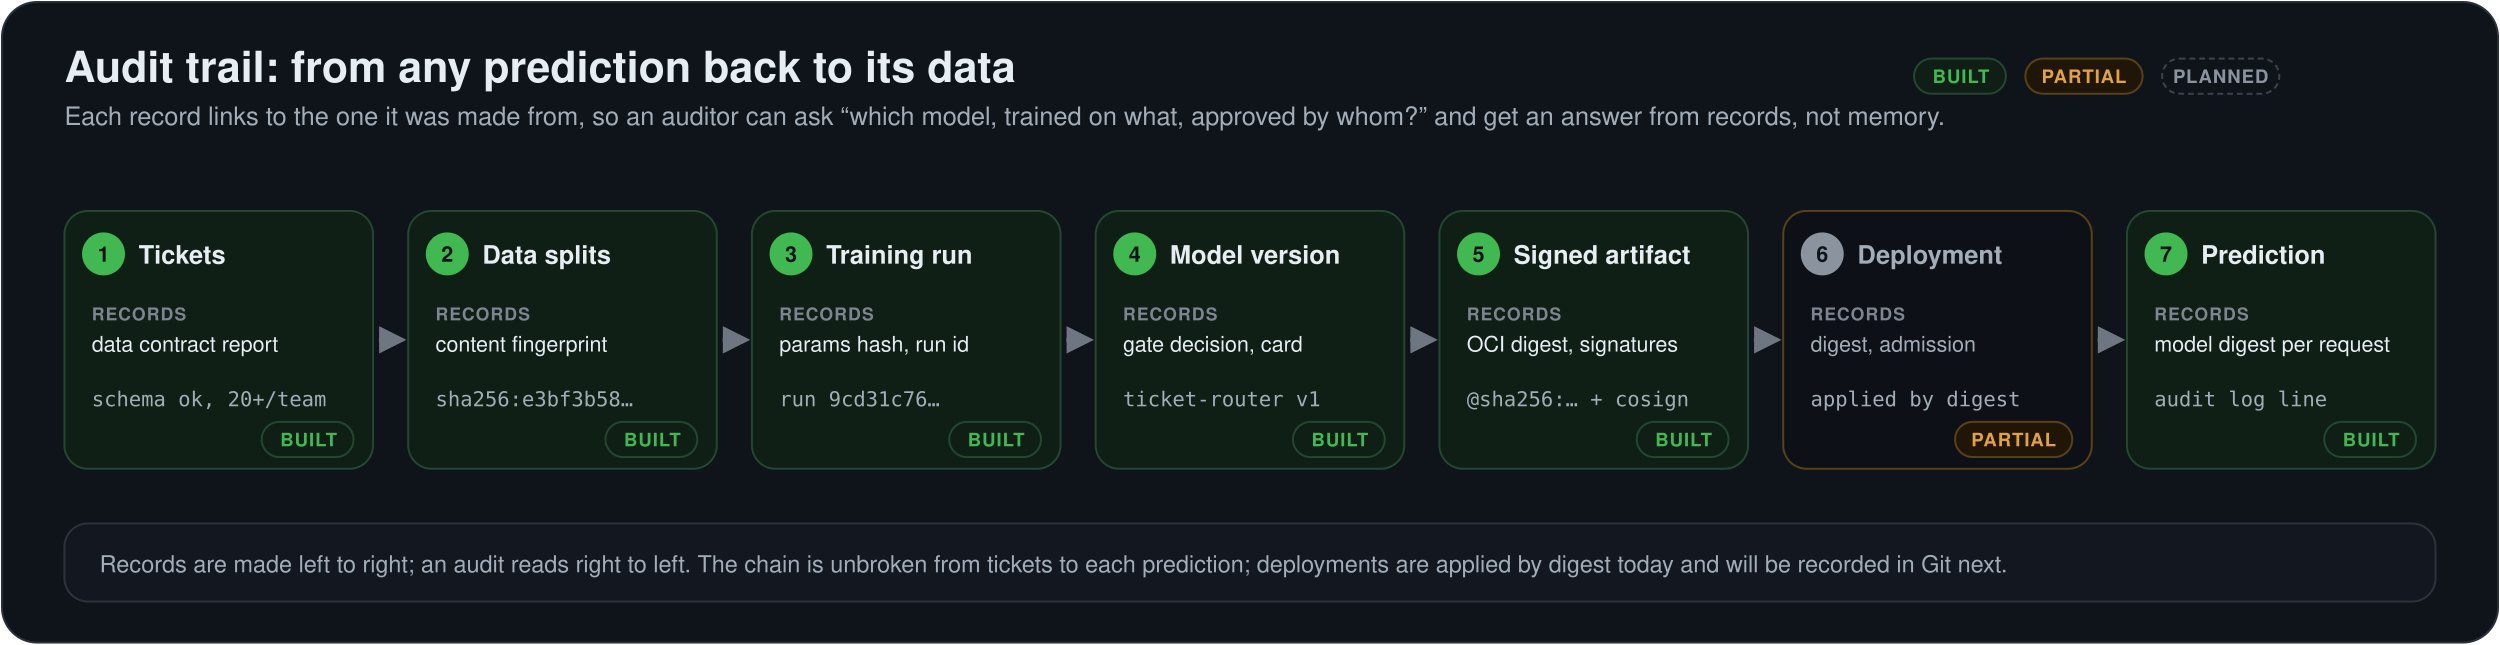
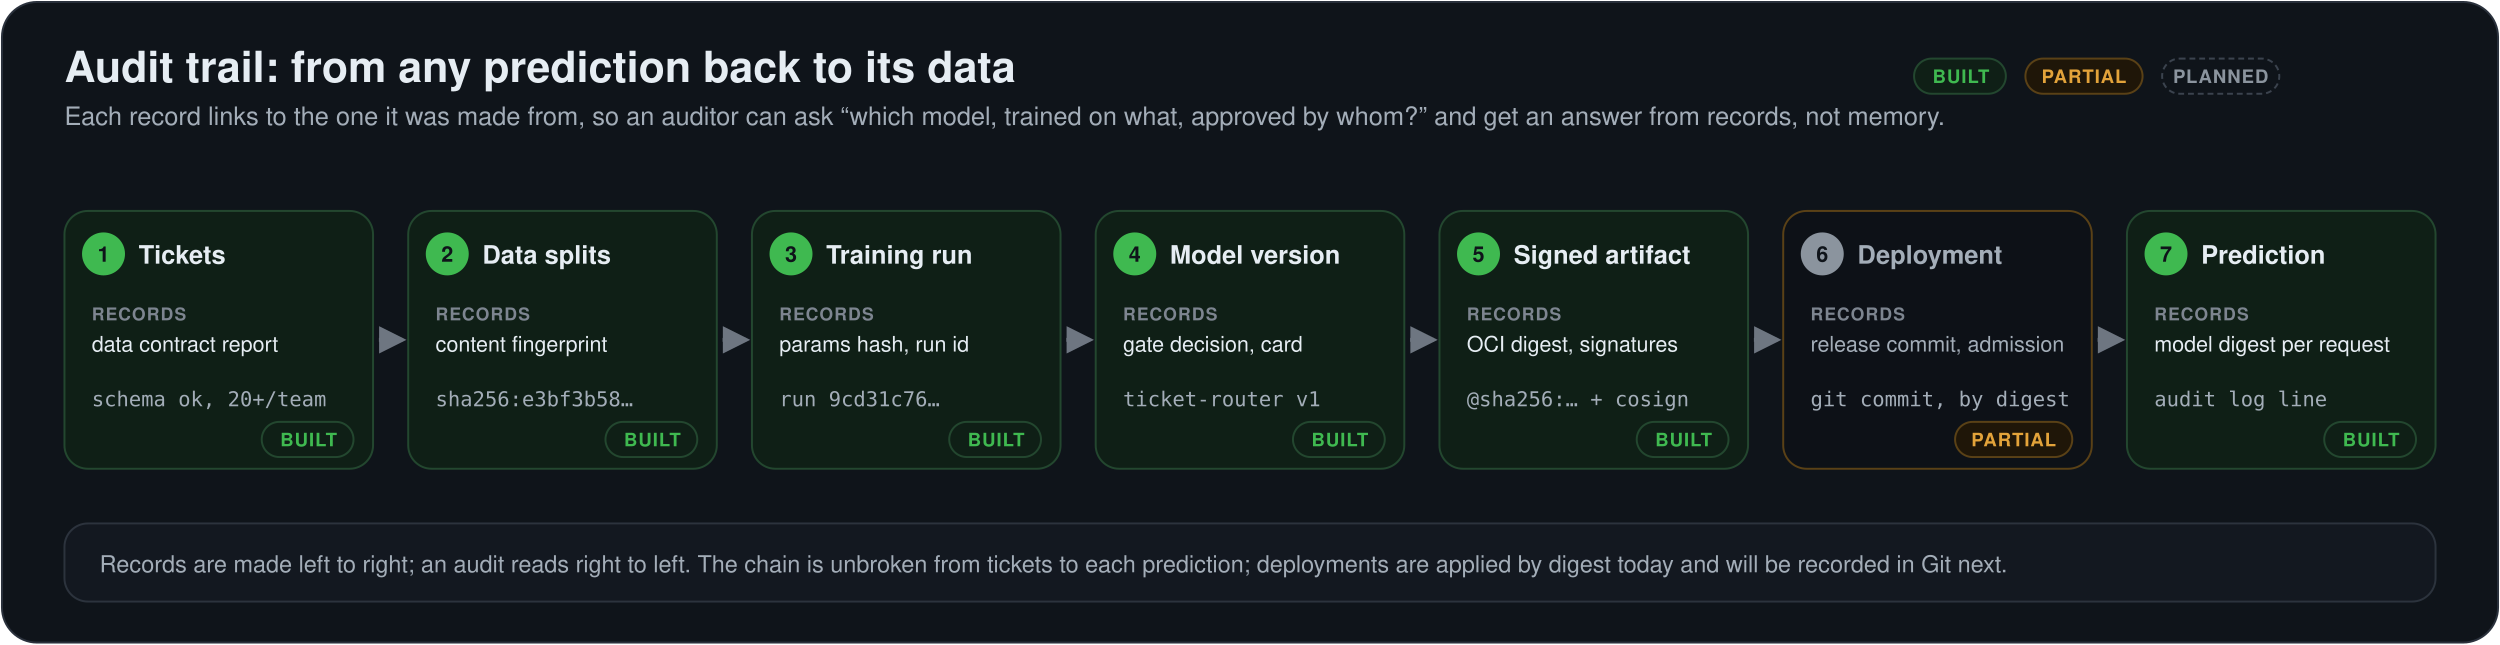
<svg xmlns="http://www.w3.org/2000/svg" width="1280" height="330" viewBox="0 0 1280 330" role="img" aria-labelledby="title desc" font-family="-apple-system, BlinkMacSystemFont, 'Segoe UI', Helvetica, Arial, sans-serif">
  <defs>
    <marker id="arrow" viewBox="0 0 10 10" refX="8.5" refY="5" markerWidth="7" markerHeight="7" orient="auto-start-reverse">
      <path d="M0 0 L10 5 L0 10 z" fill="#6e7681" />
    </marker>
  </defs>
  <rect x="1" y="1" width="1278" height="328" rx="18" fill="#0f141a" stroke="#2a313c" />
  <text x="33" y="42" font-size="22" font-weight="700" fill="#e6edf3" text-anchor="start">Audit trail: from any prediction back to its data</text>
  <text x="33" y="64" font-size="13" font-weight="400" fill="#a3adb8" text-anchor="start">Each record links to the one it was made from, so an auditor can ask “which model, trained on what, approved by whom?” and get an answer from records, not memory.</text>
  <rect x="980" y="30" width="47" height="18" rx="9" fill="#0f1f16" stroke="#23472f" />
  <text x="1004" y="42.5" font-size="9.5" font-weight="700" fill="#3fb950" text-anchor="middle" letter-spacing="0.5">BUILT</text>
  <rect x="1037" y="30" width="60" height="18" rx="9" fill="#1f1608" stroke="#5a4116" />
  <text x="1067" y="42.5" font-size="9.5" font-weight="700" fill="#e3a33a" text-anchor="middle" letter-spacing="0.5">PARTIAL</text>
  <rect x="1107" y="30" width="60" height="18" rx="9" fill="#0f141a" stroke="#3b434e" stroke-dasharray="3 2" />
  <text x="1137" y="42.5" font-size="9.5" font-weight="700" fill="#8b949e" text-anchor="middle" letter-spacing="0.5">PLANNED</text>
  <rect x="33.0" y="108" width="158.0" height="132" rx="12" fill="#0f1f16" stroke="#23472f" />
  <circle cx="53.0" cy="130" r="11" fill="#3fb950" />
  <text x="53" y="134" font-size="11" font-weight="700" fill="#0f141a" text-anchor="middle">1</text>
  <text x="71" y="135" font-size="13" font-weight="700" fill="#e6edf3" text-anchor="start">Tickets</text>
  <text x="47" y="164" font-size="9" font-weight="700" fill="#7d8590" text-anchor="start" letter-spacing="0.6">RECORDS</text>
  <text x="47" y="180" font-size="11" font-weight="500" fill="#e6edf3" text-anchor="start">data contract report</text>
  <text x="47" y="208" font-size="10.5" font-family="SFMono-Regular, Menlo, Consolas, monospace" fill="#a3adb8">schema ok, 20+/team</text>
  <rect x="134" y="216" width="47" height="18" rx="9" fill="#0f1f16" stroke="#23472f" />
  <text x="158" y="228.5" font-size="9.5" font-weight="700" fill="#3fb950" text-anchor="middle" letter-spacing="0.5">BUILT</text>
  <rect x="209.0" y="108" width="158.0" height="132" rx="12" fill="#0f1f16" stroke="#23472f" />
  <circle cx="229.0" cy="130" r="11" fill="#3fb950" />
  <text x="229" y="134" font-size="11" font-weight="700" fill="#0f141a" text-anchor="middle">2</text>
  <text x="247" y="135" font-size="13" font-weight="700" fill="#e6edf3" text-anchor="start">Data splits</text>
  <text x="223" y="164" font-size="9" font-weight="700" fill="#7d8590" text-anchor="start" letter-spacing="0.6">RECORDS</text>
  <text x="223" y="180" font-size="11" font-weight="500" fill="#e6edf3" text-anchor="start">content fingerprint</text>
  <text x="223" y="208" font-size="10.5" font-family="SFMono-Regular, Menlo, Consolas, monospace" fill="#a3adb8">sha256:e3bf3b58…</text>
  <rect x="310" y="216" width="47" height="18" rx="9" fill="#0f1f16" stroke="#23472f" />
  <text x="334" y="228.5" font-size="9.5" font-weight="700" fill="#3fb950" text-anchor="middle" letter-spacing="0.5">BUILT</text>
  <line x1="194.0" y1="174" x2="206.0" y2="174" stroke="#6e7681" stroke-width="2" marker-end="url(#arrow)" />
  <rect x="385.0" y="108" width="158.0" height="132" rx="12" fill="#0f1f16" stroke="#23472f" />
  <circle cx="405.0" cy="130" r="11" fill="#3fb950" />
  <text x="405" y="134" font-size="11" font-weight="700" fill="#0f141a" text-anchor="middle">3</text>
  <text x="423" y="135" font-size="13" font-weight="700" fill="#e6edf3" text-anchor="start">Training run</text>
  <text x="399" y="164" font-size="9" font-weight="700" fill="#7d8590" text-anchor="start" letter-spacing="0.6">RECORDS</text>
  <text x="399" y="180" font-size="11" font-weight="500" fill="#e6edf3" text-anchor="start">params hash, run id</text>
  <text x="399" y="208" font-size="10.5" font-family="SFMono-Regular, Menlo, Consolas, monospace" fill="#a3adb8">run 9cd31c76…</text>
  <rect x="486" y="216" width="47" height="18" rx="9" fill="#0f1f16" stroke="#23472f" />
  <text x="510" y="228.5" font-size="9.5" font-weight="700" fill="#3fb950" text-anchor="middle" letter-spacing="0.5">BUILT</text>
  <line x1="370.0" y1="174" x2="382.0" y2="174" stroke="#6e7681" stroke-width="2" marker-end="url(#arrow)" />
  <rect x="561.0" y="108" width="158.0" height="132" rx="12" fill="#0f1f16" stroke="#23472f" />
  <circle cx="581.0" cy="130" r="11" fill="#3fb950" />
  <text x="581" y="134" font-size="11" font-weight="700" fill="#0f141a" text-anchor="middle">4</text>
  <text x="599" y="135" font-size="13" font-weight="700" fill="#e6edf3" text-anchor="start">Model version</text>
  <text x="575" y="164" font-size="9" font-weight="700" fill="#7d8590" text-anchor="start" letter-spacing="0.6">RECORDS</text>
  <text x="575" y="180" font-size="11" font-weight="500" fill="#e6edf3" text-anchor="start">gate decision, card</text>
  <text x="575" y="208" font-size="10.5" font-family="SFMono-Regular, Menlo, Consolas, monospace" fill="#a3adb8">ticket-router v1</text>
  <rect x="662" y="216" width="47" height="18" rx="9" fill="#0f1f16" stroke="#23472f" />
  <text x="686" y="228.5" font-size="9.5" font-weight="700" fill="#3fb950" text-anchor="middle" letter-spacing="0.5">BUILT</text>
  <line x1="546.0" y1="174" x2="558.0" y2="174" stroke="#6e7681" stroke-width="2" marker-end="url(#arrow)" />
  <rect x="737.0" y="108" width="158.0" height="132" rx="12" fill="#0f1f16" stroke="#23472f" />
  <circle cx="757.0" cy="130" r="11" fill="#3fb950" />
  <text x="757" y="134" font-size="11" font-weight="700" fill="#0f141a" text-anchor="middle">5</text>
  <text x="775" y="135" font-size="13" font-weight="700" fill="#e6edf3" text-anchor="start">Signed artifact</text>
  <text x="751" y="164" font-size="9" font-weight="700" fill="#7d8590" text-anchor="start" letter-spacing="0.6">RECORDS</text>
  <text x="751" y="180" font-size="11" font-weight="500" fill="#e6edf3" text-anchor="start">OCI digest, signatures</text>
  <text x="751" y="208" font-size="10.5" font-family="SFMono-Regular, Menlo, Consolas, monospace" fill="#a3adb8">@sha256:… + cosign</text>
  <rect x="838" y="216" width="47" height="18" rx="9" fill="#0f1f16" stroke="#23472f" />
  <text x="862" y="228.5" font-size="9.5" font-weight="700" fill="#3fb950" text-anchor="middle" letter-spacing="0.5">BUILT</text>
  <line x1="722.0" y1="174" x2="734.0" y2="174" stroke="#6e7681" stroke-width="2" marker-end="url(#arrow)" />
  <rect x="913.0" y="108" width="158.0" height="132" rx="12" fill="#0d1117" stroke="#5a4116" />
  <circle cx="933.0" cy="130" r="11" fill="#8b949e" />
  <text x="933" y="134" font-size="11" font-weight="700" fill="#0f141a" text-anchor="middle">6</text>
  <text x="951" y="135" font-size="13" font-weight="700" fill="#a3adb8" text-anchor="start">Deployment</text>
  <text x="927" y="164" font-size="9" font-weight="700" fill="#7d8590" text-anchor="start" letter-spacing="0.6">RECORDS</text>
-   <text x="927" y="180" font-size="11" font-weight="500" fill="#a3adb8" text-anchor="start">digest, admission</text>
-   <text x="927" y="208" font-size="10.5" font-family="SFMono-Regular, Menlo, Consolas, monospace" fill="#a3adb8">applied by digest</text>
+   <text x="927" y="180" font-size="11" font-weight="500" fill="#a3adb8" text-anchor="start">release commit, admission</text>
+   <text x="927" y="208" font-size="10.5" font-family="SFMono-Regular, Menlo, Consolas, monospace" fill="#a3adb8">git commit, by digest</text>
  <rect x="1001" y="216" width="60" height="18" rx="9" fill="#1f1608" stroke="#5a4116" />
  <text x="1031" y="228.5" font-size="9.5" font-weight="700" fill="#e3a33a" text-anchor="middle" letter-spacing="0.5">PARTIAL</text>
  <line x1="898.0" y1="174" x2="910.0" y2="174" stroke="#6e7681" stroke-width="2" marker-end="url(#arrow)" />
  <rect x="1089.0" y="108" width="158.0" height="132" rx="12" fill="#0f1f16" stroke="#23472f" />
  <circle cx="1109.0" cy="130" r="11" fill="#3fb950" />
  <text x="1109" y="134" font-size="11" font-weight="700" fill="#0f141a" text-anchor="middle">7</text>
  <text x="1127" y="135" font-size="13" font-weight="700" fill="#e6edf3" text-anchor="start">Prediction</text>
  <text x="1103" y="164" font-size="9" font-weight="700" fill="#7d8590" text-anchor="start" letter-spacing="0.6">RECORDS</text>
  <text x="1103" y="180" font-size="11" font-weight="500" fill="#e6edf3" text-anchor="start">model digest per request</text>
  <text x="1103" y="208" font-size="10.5" font-family="SFMono-Regular, Menlo, Consolas, monospace" fill="#a3adb8">audit log line</text>
  <rect x="1190" y="216" width="47" height="18" rx="9" fill="#0f1f16" stroke="#23472f" />
  <text x="1214" y="228.5" font-size="9.5" font-weight="700" fill="#3fb950" text-anchor="middle" letter-spacing="0.5">BUILT</text>
  <line x1="1074.0" y1="174" x2="1086.0" y2="174" stroke="#6e7681" stroke-width="2" marker-end="url(#arrow)" />
  <rect x="33" y="268" width="1214" height="40" rx="12" fill="#131820" stroke="#2c333d" />
  <text x="51" y="293" font-size="12" font-weight="500" fill="#a3adb8" text-anchor="start">Records are made left to right; an audit reads right to left. The chain is unbroken from tickets to each prediction; deployments are applied by digest today and will be recorded in Git next.</text>
</svg>
